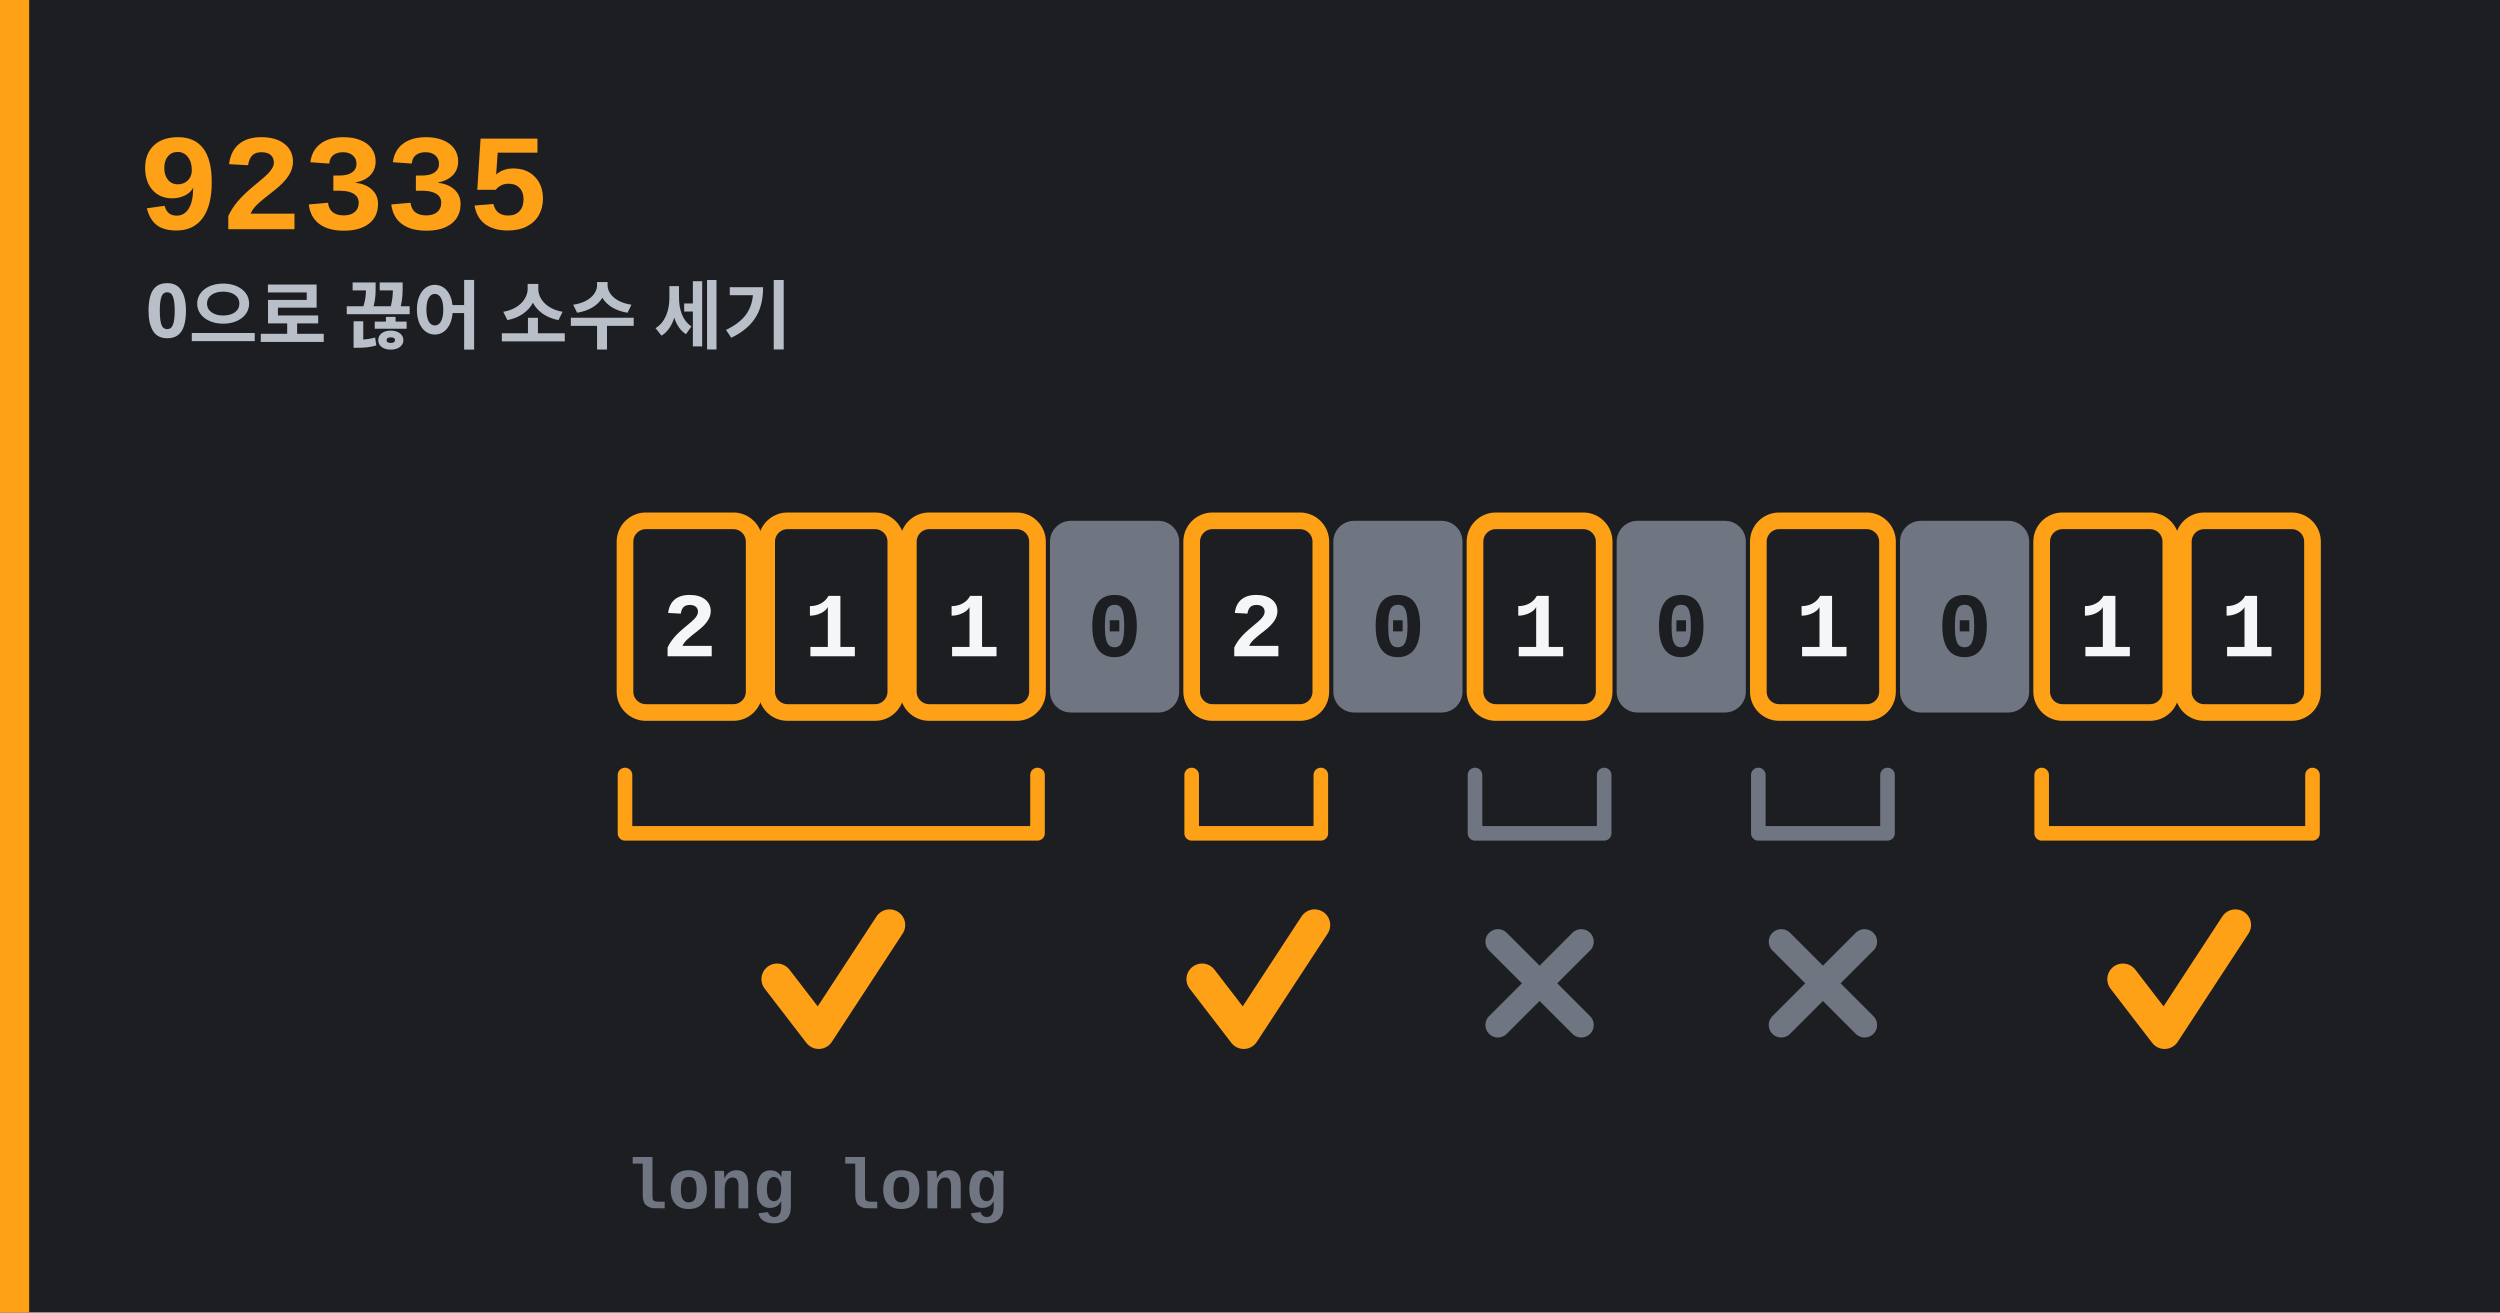
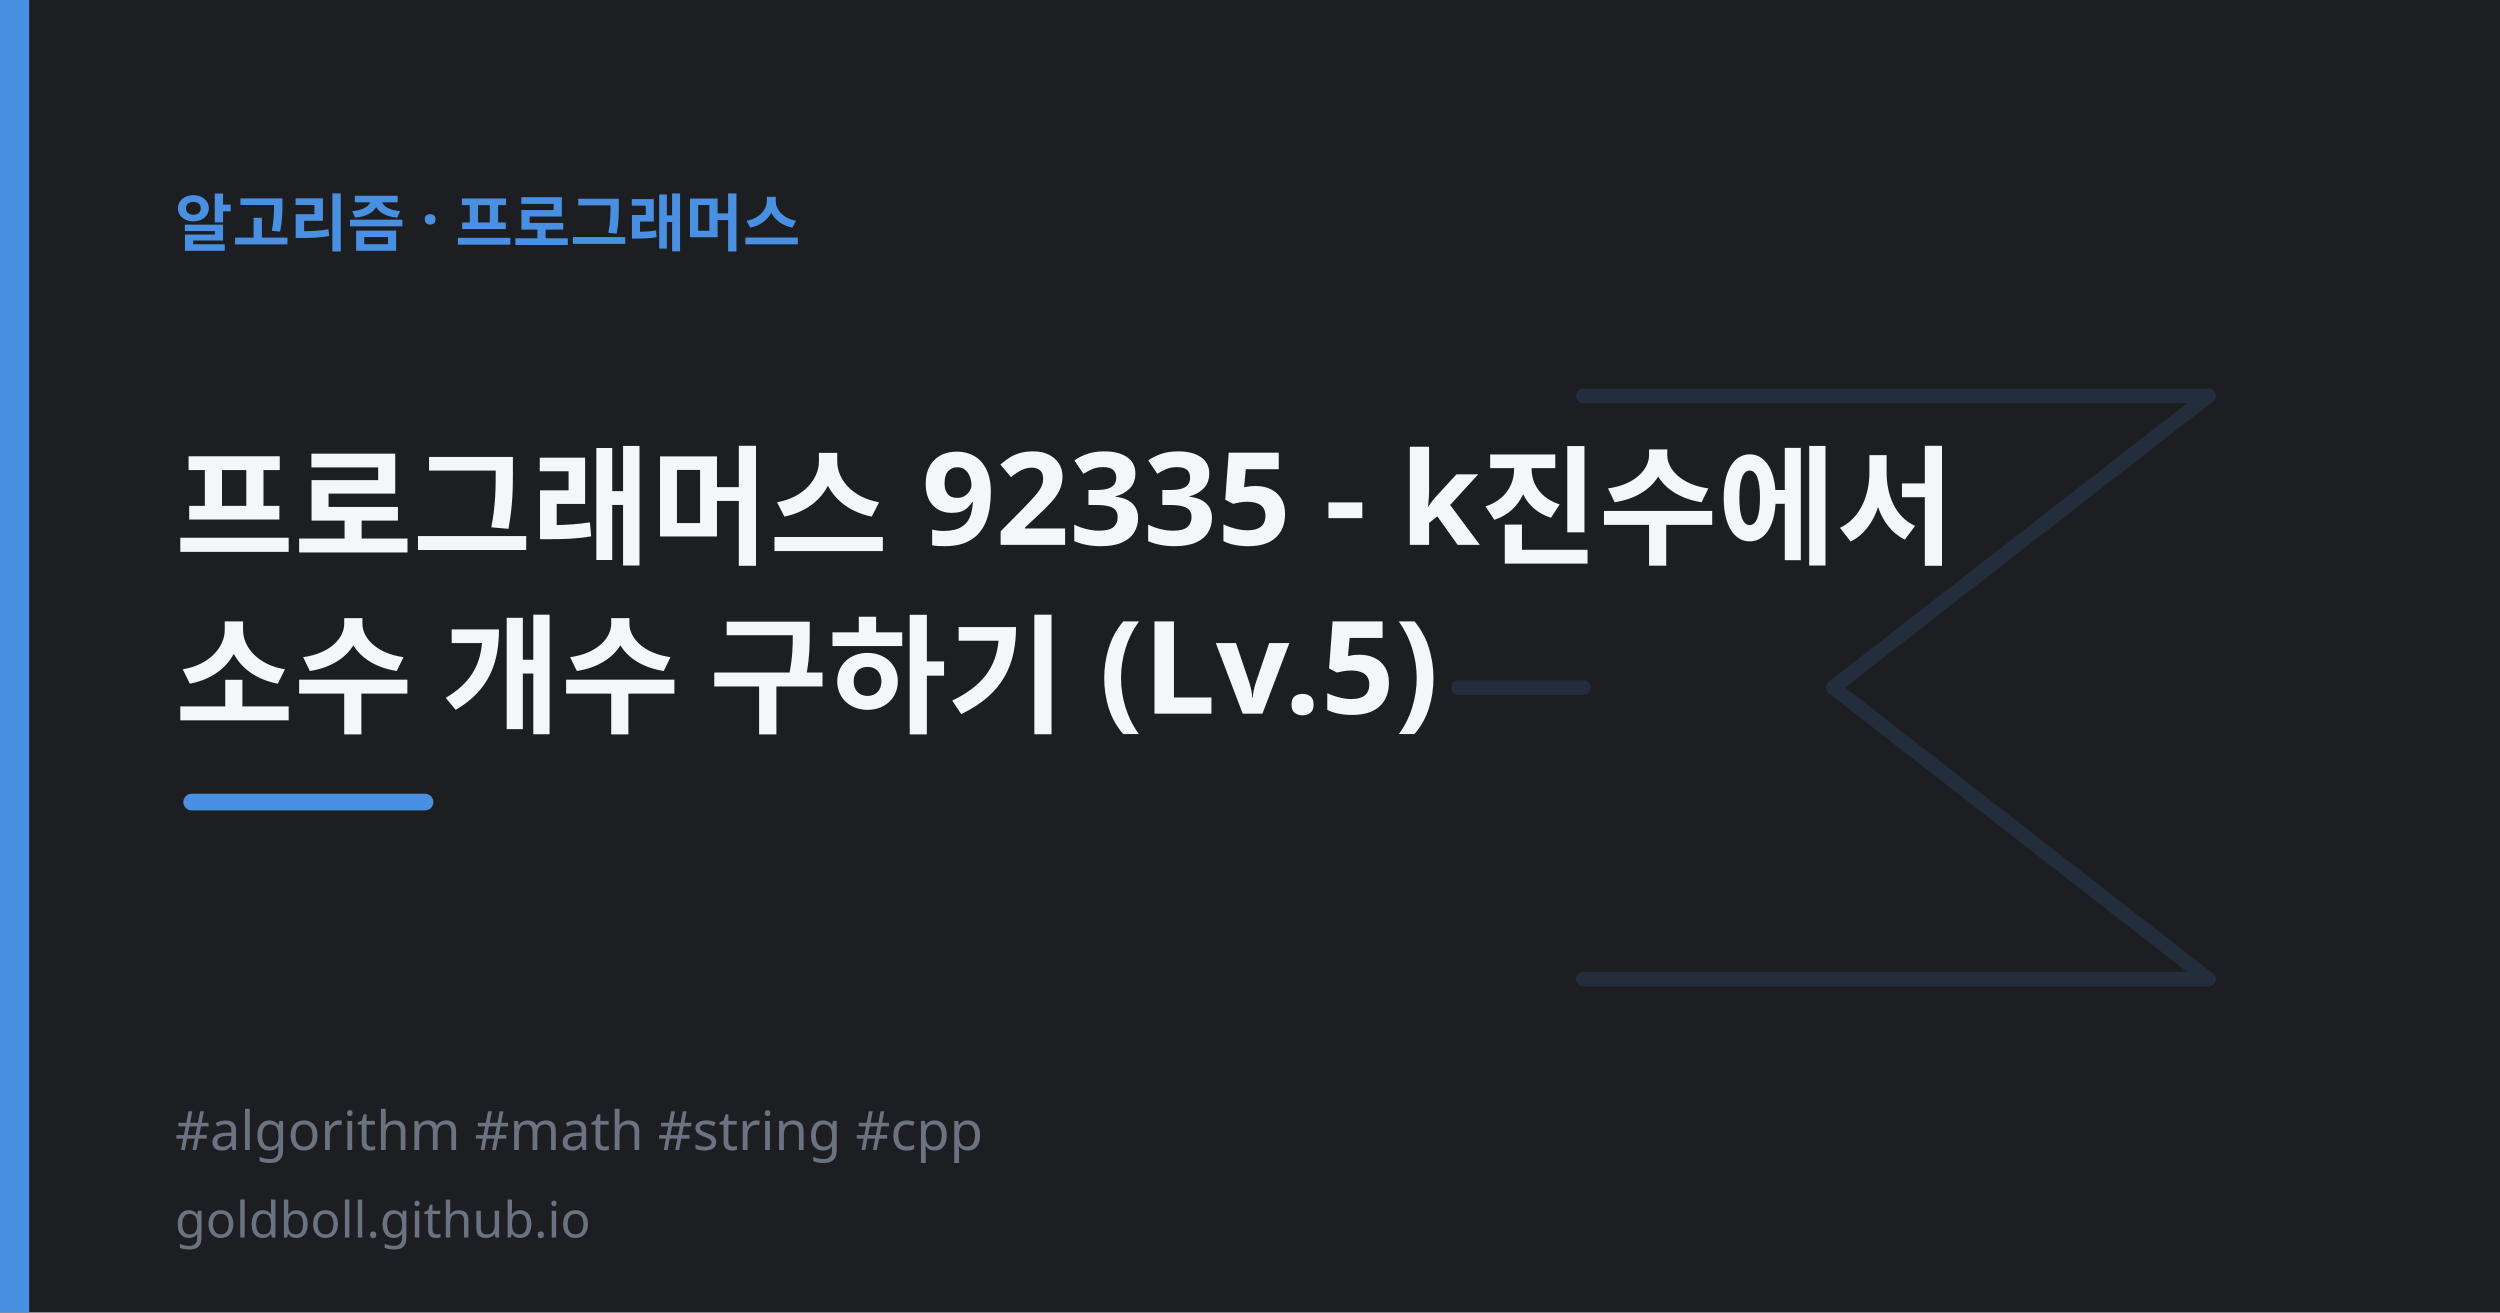
<svg xmlns="http://www.w3.org/2000/svg" width="1200" height="630" viewBox="0 0 1200 630" role="img" aria-label="프로그래머스 92335 - k진수에서 소수 개수 구하기 (Lv.5)">
  <rect width="1200" height="630" fill="#1d1e22" />
-   <rect width="14" height="630" fill="#FFA116" />
-   <text x="66" y="110" font-family="'Consolas','Courier New',monospace" font-size="66" font-weight="700" fill="#FFA116">92335</text>
-   <text x="70" y="162" font-family="'Segoe UI','Malgun Gothic',sans-serif" font-size="36" font-weight="600" fill="#b9bfc8">0으로 끊어 소수 세기</text>
-   <g stroke-linecap="round" stroke-linejoin="round">
-     <g fill="none" stroke="#FFA116" stroke-width="8">
-       <rect x="300" y="250" width="62" height="92" rx="10" />
-       <rect x="368" y="250" width="62" height="92" rx="10" />
-       <rect x="436" y="250" width="62" height="92" rx="10" />
-       <rect x="572" y="250" width="62" height="92" rx="10" />
-       <rect x="708" y="250" width="62" height="92" rx="10" />
-       <rect x="844" y="250" width="62" height="92" rx="10" />
-       <rect x="980" y="250" width="62" height="92" rx="10" />
-       <rect x="1048" y="250" width="62" height="92" rx="10" />
-     </g>
-     <g fill="#6f7681" stroke="none">
-       <rect x="504" y="250" width="62" height="92" rx="10" />
-       <rect x="640" y="250" width="62" height="92" rx="10" />
-       <rect x="776" y="250" width="62" height="92" rx="10" />
-       <rect x="912" y="250" width="62" height="92" rx="10" />
-     </g>
+   <rect width="14" height="630" fill="#4A90E2" />
+   <g opacity="0.13" stroke="#4A90E2" fill="none" stroke-width="7" stroke-linecap="round" stroke-linejoin="round">
+     <line x1="760" y1="190" x2="1060" y2="190" />
+     <line x1="1060" y1="190" x2="880" y2="330" />
+     <line x1="880" y1="330" x2="1060" y2="470" />
+     <line x1="1060" y1="470" x2="760" y2="470" />
+     <line x1="700" y1="330" x2="760" y2="330" />
  </g>
-   <g font-family="'Consolas','Courier New',monospace" font-size="44" font-weight="700" text-anchor="middle">
-     <g fill="#f5f6f8">
-       <text x="331" y="315">2</text>
-       <text x="399" y="315">1</text>
-       <text x="467" y="315">1</text>
-       <text x="603" y="315">2</text>
-       <text x="739" y="315">1</text>
-       <text x="875" y="315">1</text>
-       <text x="1011" y="315">1</text>
-       <text x="1079" y="315">1</text>
-     </g>
-     <g fill="#1d1e22">
-       <text x="535" y="315">0</text>
-       <text x="671" y="315">0</text>
-       <text x="807" y="315">0</text>
-       <text x="943" y="315">0</text>
-     </g>
-   </g>
-   <g fill="none" stroke="#FFA116" stroke-width="7" stroke-linecap="round" stroke-linejoin="round">
-     <path d="M300 372 V 400 H 498 V 372" />
-     <path d="M572 372 V 400 H 634 V 372" />
-     <path d="M980 372 V 400 H 1110 V 372" />
-   </g>
-   <g fill="none" stroke="#6f7681" stroke-width="7" stroke-linecap="round" stroke-linejoin="round">
-     <path d="M708 372 V 400 H 770 V 372" />
-     <path d="M844 372 V 400 H 906 V 372" />
-   </g>
-   <g fill="none" stroke="#FFA116" stroke-width="15" stroke-linecap="round" stroke-linejoin="round">
-     <path d="M373 470 L 393 496 L 427 444" />
-     <path d="M577 470 L 597 496 L 631 444" />
-     <path d="M1019 470 L 1039 496 L 1073 444" />
-   </g>
-   <g fill="none" stroke="#6f7681" stroke-width="12" stroke-linecap="round">
-     <path d="M719 452 L 759 492" />
-     <path d="M759 452 L 719 492" />
-     <path d="M855 452 L 895 492" />
-     <path d="M895 452 L 855 492" />
-   </g>
-   <text x="300" y="580" font-family="'Consolas','Courier New',monospace" font-size="34" font-weight="700" fill="#6f7681">long long</text>
+   <text x="84" y="118" font-family="'Segoe UI','Malgun Gothic',sans-serif" font-size="30" font-weight="600" fill="#4A90E2">알고리즘 · 프로그래머스</text>
+   <text x="84" y="266" font-family="'Segoe UI','Malgun Gothic',sans-serif" font-size="62" font-weight="700" fill="#f5f6f8">프로그래머스 92335 - k진수에서</text>
+   <text x="84" y="347" font-family="'Segoe UI','Malgun Gothic',sans-serif" font-size="62" font-weight="700" fill="#f5f6f8">소수 개수 구하기 (Lv.5)</text>
+   <rect x="88" y="381" width="120" height="8" rx="4" fill="#4A90E2" />
+   <text x="84" y="552" font-family="'Segoe UI','Malgun Gothic',sans-serif" font-size="26" fill="#6b7280">#algorithm   #math   #string   #cpp</text>
+   <text x="84" y="594" font-family="'Segoe UI','Malgun Gothic',sans-serif" font-size="24" fill="#6b7280">goldboll.github.io</text>
</svg>
